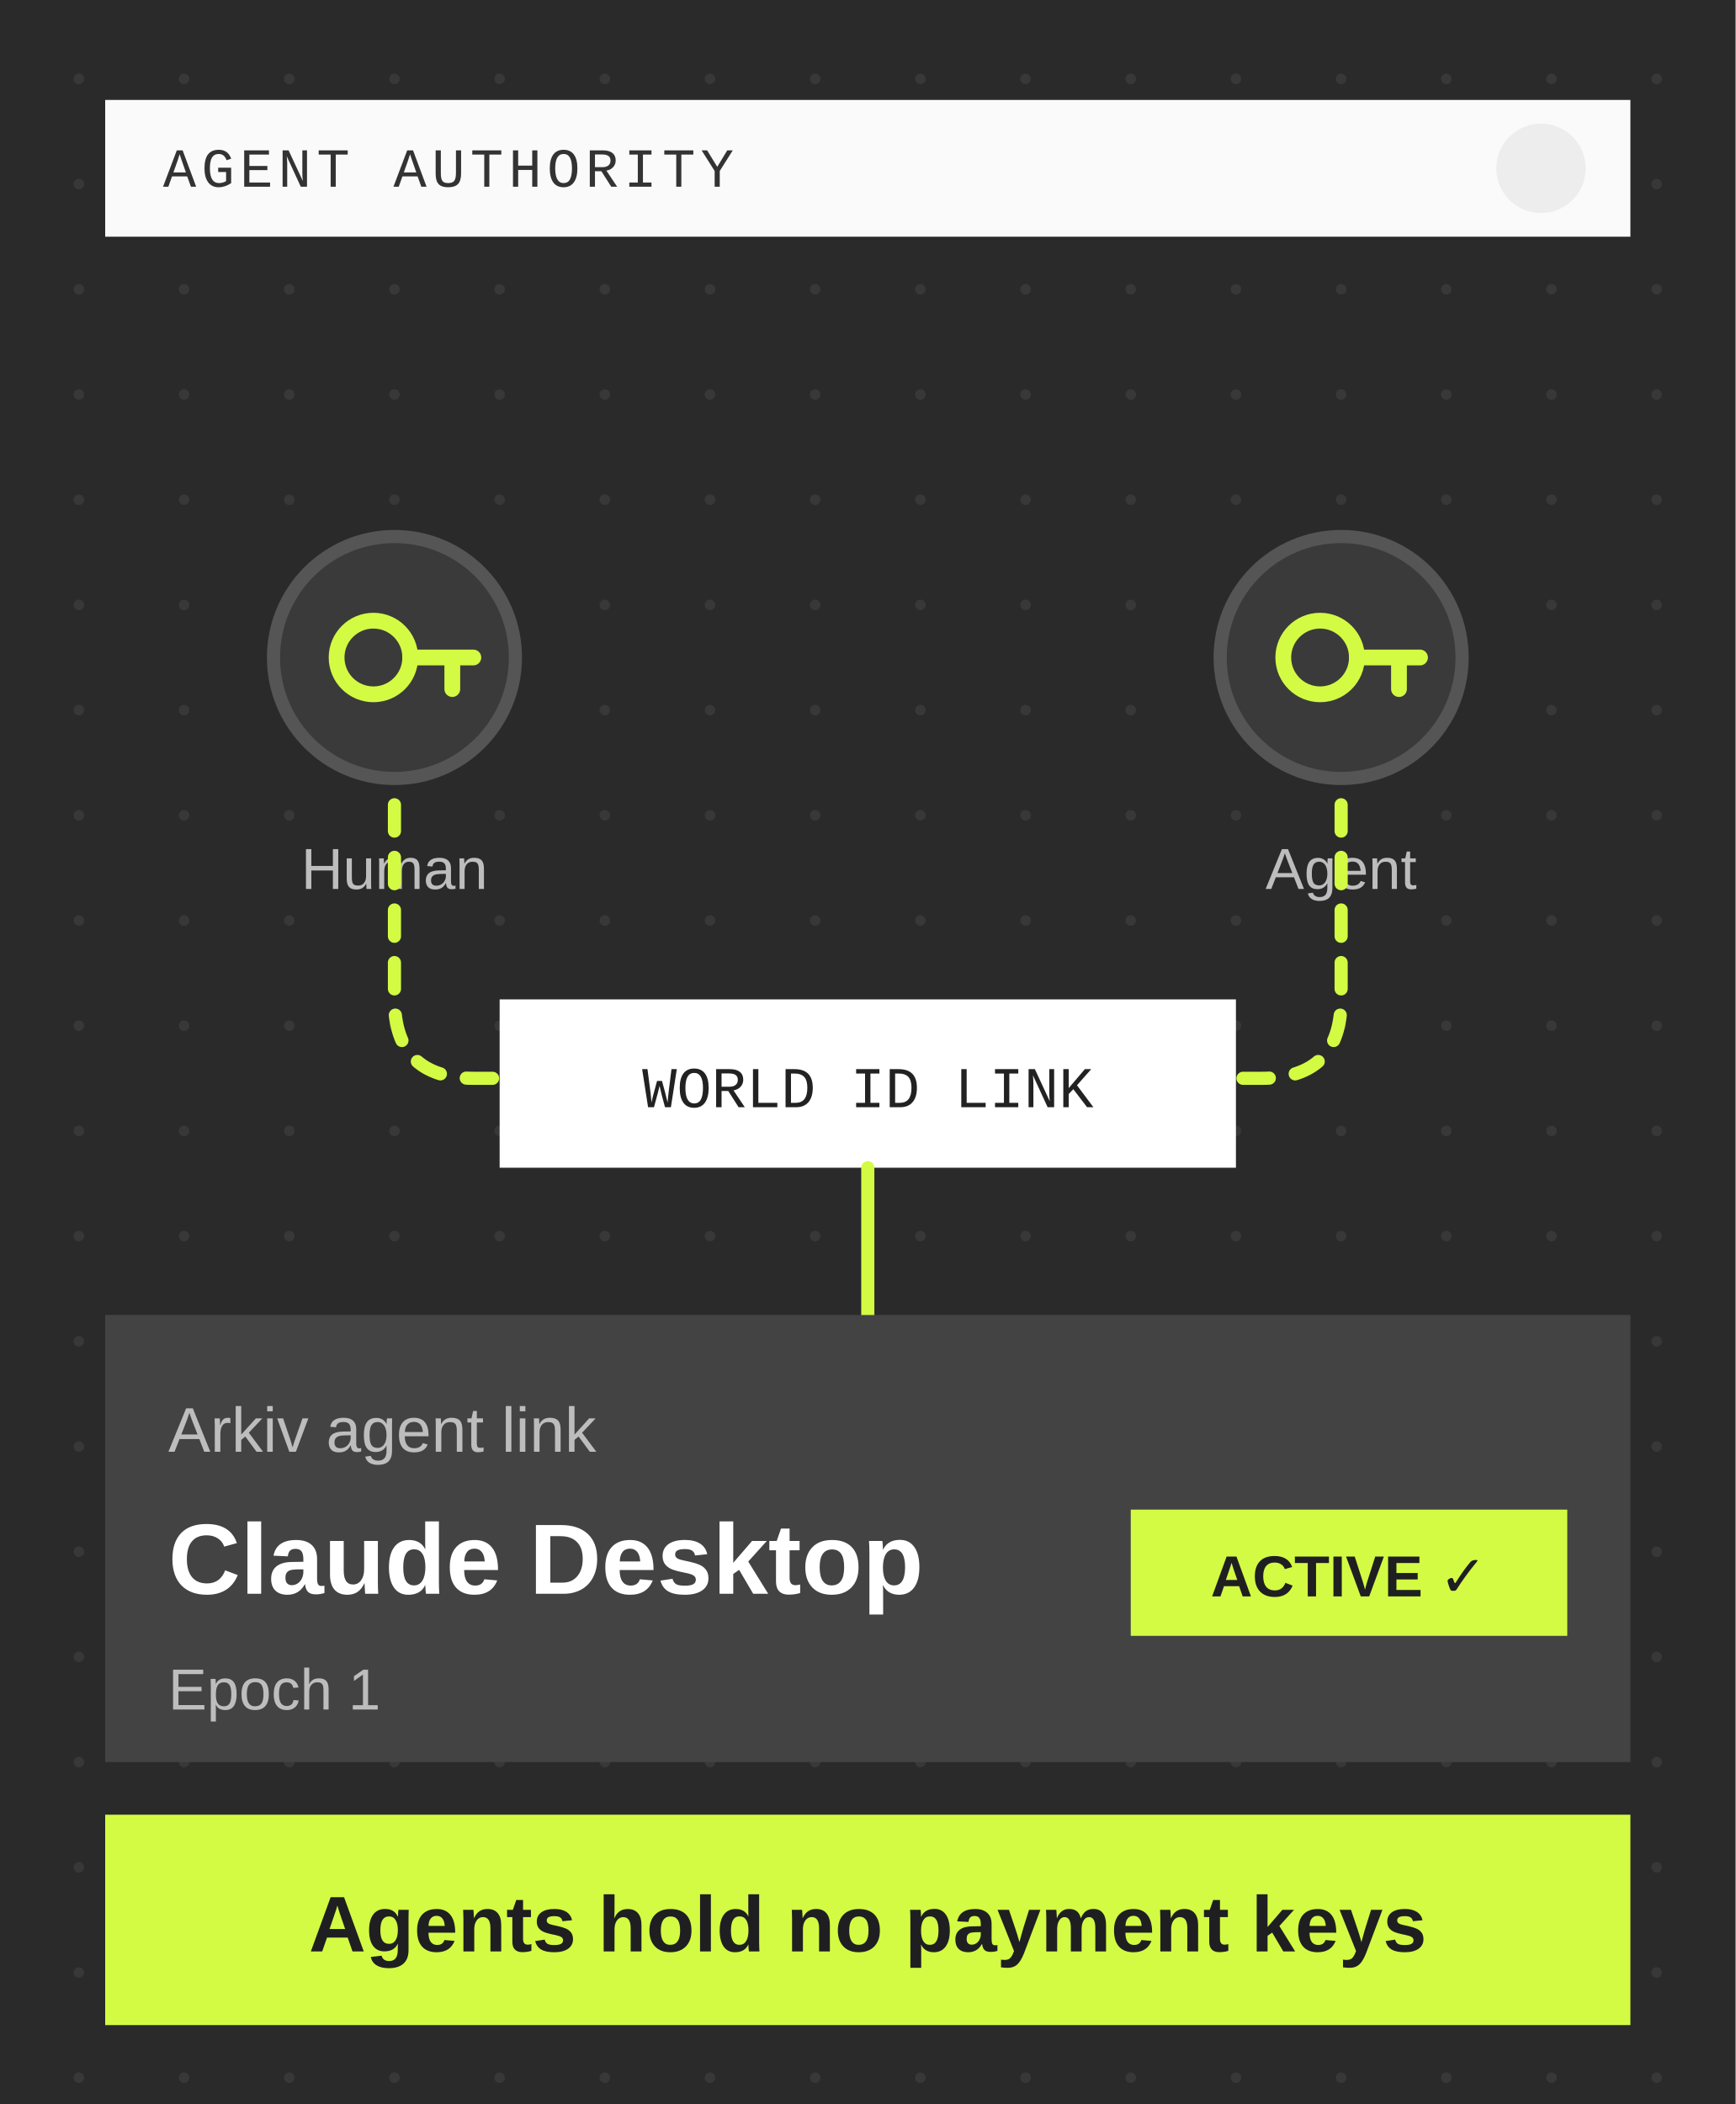
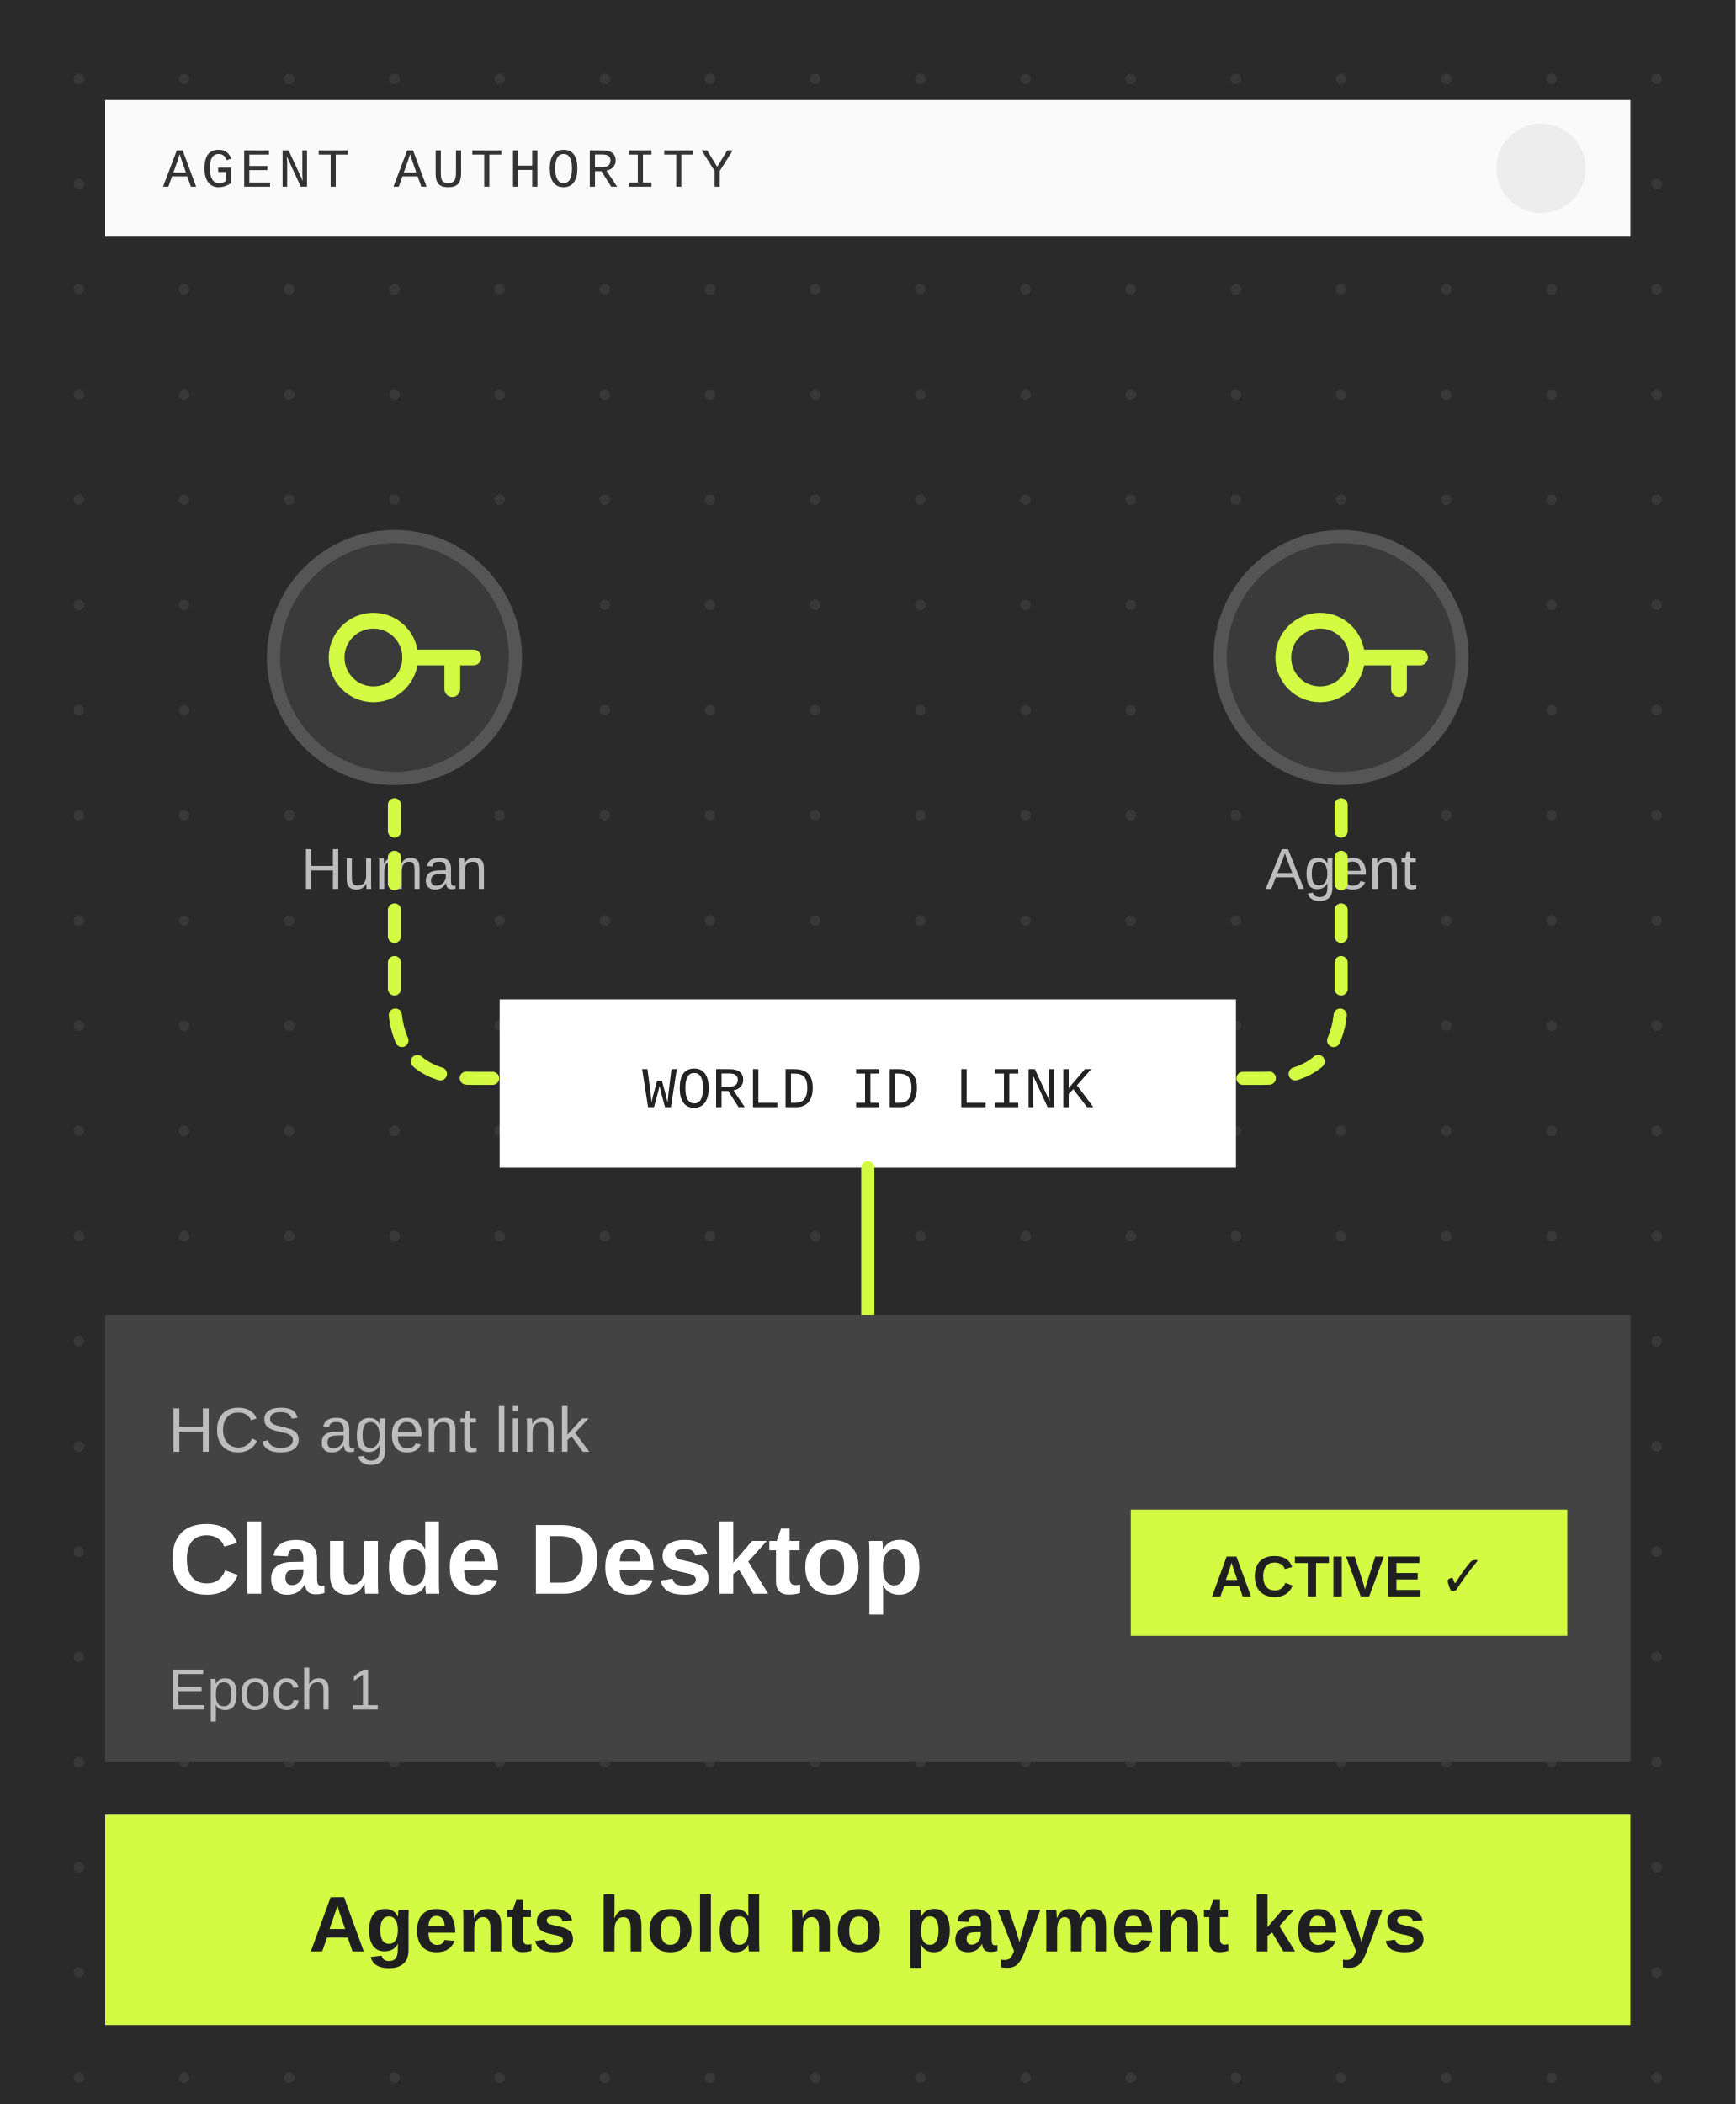
<svg xmlns="http://www.w3.org/2000/svg" width="660" height="800" viewBox="0 0 660 800" fill="none">
  <rect width="660" height="800" fill="#2A2A2A" />
  <circle cx="30" cy="30" r="2" fill="#fff" fill-opacity=".07" />
  <circle cx="30" cy="70" r="2" fill="#fff" fill-opacity=".07" />
  <circle cx="30" cy="110" r="2" fill="#fff" fill-opacity=".07" />
  <circle cx="30" cy="150" r="2" fill="#fff" fill-opacity=".07" />
  <circle cx="30" cy="190" r="2" fill="#fff" fill-opacity=".07" />
  <circle cx="30" cy="230" r="2" fill="#fff" fill-opacity=".07" />
  <circle cx="30" cy="270" r="2" fill="#fff" fill-opacity=".07" />
  <circle cx="30" cy="310" r="2" fill="#fff" fill-opacity=".07" />
  <circle cx="30" cy="350" r="2" fill="#fff" fill-opacity=".07" />
  <circle cx="30" cy="390" r="2" fill="#fff" fill-opacity=".07" />
  <circle cx="30" cy="430" r="2" fill="#fff" fill-opacity=".07" />
  <circle cx="30" cy="470" r="2" fill="#fff" fill-opacity=".07" />
  <circle cx="30" cy="510" r="2" fill="#fff" fill-opacity=".07" />
  <circle cx="30" cy="550" r="2" fill="#fff" fill-opacity=".07" />
  <circle cx="30" cy="590" r="2" fill="#fff" fill-opacity=".07" />
  <circle cx="30" cy="630" r="2" fill="#fff" fill-opacity=".07" />
  <circle cx="30" cy="670" r="2" fill="#fff" fill-opacity=".07" />
  <circle cx="30" cy="710" r="2" fill="#fff" fill-opacity=".07" />
  <circle cx="30" cy="750" r="2" fill="#fff" fill-opacity=".07" />
  <circle cx="30" cy="790" r="2" fill="#fff" fill-opacity=".07" />
  <circle cx="70" cy="30" r="2" fill="#fff" fill-opacity=".07" />
  <circle cx="70" cy="70" r="2" fill="#fff" fill-opacity=".07" />
  <circle cx="70" cy="110" r="2" fill="#fff" fill-opacity=".07" />
  <circle cx="70" cy="150" r="2" fill="#fff" fill-opacity=".07" />
  <circle cx="70" cy="190" r="2" fill="#fff" fill-opacity=".07" />
  <circle cx="70" cy="230" r="2" fill="#fff" fill-opacity=".07" />
  <circle cx="70" cy="270" r="2" fill="#fff" fill-opacity=".07" />
  <circle cx="70" cy="310" r="2" fill="#fff" fill-opacity=".07" />
  <circle cx="70" cy="350" r="2" fill="#fff" fill-opacity=".07" />
  <circle cx="70" cy="390" r="2" fill="#fff" fill-opacity=".07" />
  <circle cx="70" cy="430" r="2" fill="#fff" fill-opacity=".07" />
  <circle cx="70" cy="470" r="2" fill="#fff" fill-opacity=".07" />
  <circle cx="70" cy="510" r="2" fill="#fff" fill-opacity=".07" />
  <circle cx="70" cy="550" r="2" fill="#fff" fill-opacity=".07" />
  <circle cx="70" cy="590" r="2" fill="#fff" fill-opacity=".07" />
  <circle cx="70" cy="630" r="2" fill="#fff" fill-opacity=".07" />
  <circle cx="70" cy="670" r="2" fill="#fff" fill-opacity=".07" />
  <circle cx="70" cy="710" r="2" fill="#fff" fill-opacity=".07" />
  <circle cx="70" cy="750" r="2" fill="#fff" fill-opacity=".07" />
  <circle cx="70" cy="790" r="2" fill="#fff" fill-opacity=".07" />
  <circle cx="110" cy="30" r="2" fill="#fff" fill-opacity=".07" />
  <circle cx="110" cy="70" r="2" fill="#fff" fill-opacity=".07" />
  <circle cx="110" cy="110" r="2" fill="#fff" fill-opacity=".07" />
  <circle cx="110" cy="150" r="2" fill="#fff" fill-opacity=".07" />
  <circle cx="110" cy="190" r="2" fill="#fff" fill-opacity=".07" />
  <circle cx="110" cy="230" r="2" fill="#fff" fill-opacity=".07" />
  <circle cx="110" cy="270" r="2" fill="#fff" fill-opacity=".07" />
  <circle cx="110" cy="310" r="2" fill="#fff" fill-opacity=".07" />
  <circle cx="110" cy="350" r="2" fill="#fff" fill-opacity=".07" />
  <circle cx="110" cy="390" r="2" fill="#fff" fill-opacity=".07" />
  <circle cx="110" cy="430" r="2" fill="#fff" fill-opacity=".07" />
  <circle cx="110" cy="470" r="2" fill="#fff" fill-opacity=".07" />
  <circle cx="110" cy="510" r="2" fill="#fff" fill-opacity=".07" />
  <circle cx="110" cy="550" r="2" fill="#fff" fill-opacity=".07" />
  <circle cx="110" cy="590" r="2" fill="#fff" fill-opacity=".07" />
  <circle cx="110" cy="630" r="2" fill="#fff" fill-opacity=".07" />
  <circle cx="110" cy="670" r="2" fill="#fff" fill-opacity=".07" />
  <circle cx="110" cy="710" r="2" fill="#fff" fill-opacity=".07" />
  <circle cx="110" cy="750" r="2" fill="#fff" fill-opacity=".07" />
  <circle cx="110" cy="790" r="2" fill="#fff" fill-opacity=".07" />
  <circle cx="150" cy="30" r="2" fill="#fff" fill-opacity=".07" />
  <circle cx="150" cy="70" r="2" fill="#fff" fill-opacity=".07" />
  <circle cx="150" cy="110" r="2" fill="#fff" fill-opacity=".07" />
  <circle cx="150" cy="150" r="2" fill="#fff" fill-opacity=".07" />
  <circle cx="150" cy="190" r="2" fill="#fff" fill-opacity=".07" />
  <circle cx="150" cy="230" r="2" fill="#fff" fill-opacity=".07" />
  <circle cx="150" cy="270" r="2" fill="#fff" fill-opacity=".07" />
  <circle cx="150" cy="310" r="2" fill="#fff" fill-opacity=".07" />
  <circle cx="150" cy="350" r="2" fill="#fff" fill-opacity=".07" />
  <circle cx="150" cy="390" r="2" fill="#fff" fill-opacity=".07" />
  <circle cx="150" cy="430" r="2" fill="#fff" fill-opacity=".07" />
  <circle cx="150" cy="470" r="2" fill="#fff" fill-opacity=".07" />
  <circle cx="150" cy="510" r="2" fill="#fff" fill-opacity=".07" />
  <circle cx="150" cy="550" r="2" fill="#fff" fill-opacity=".07" />
  <circle cx="150" cy="590" r="2" fill="#fff" fill-opacity=".07" />
  <circle cx="150" cy="630" r="2" fill="#fff" fill-opacity=".07" />
  <circle cx="150" cy="670" r="2" fill="#fff" fill-opacity=".07" />
  <circle cx="150" cy="710" r="2" fill="#fff" fill-opacity=".07" />
  <circle cx="150" cy="750" r="2" fill="#fff" fill-opacity=".07" />
  <circle cx="150" cy="790" r="2" fill="#fff" fill-opacity=".07" />
  <circle cx="190" cy="30" r="2" fill="#fff" fill-opacity=".07" />
  <circle cx="190" cy="70" r="2" fill="#fff" fill-opacity=".07" />
  <circle cx="190" cy="110" r="2" fill="#fff" fill-opacity=".07" />
  <circle cx="190" cy="150" r="2" fill="#fff" fill-opacity=".07" />
  <circle cx="190" cy="190" r="2" fill="#fff" fill-opacity=".07" />
  <circle cx="190" cy="230" r="2" fill="#fff" fill-opacity=".07" />
  <circle cx="190" cy="270" r="2" fill="#fff" fill-opacity=".07" />
  <circle cx="190" cy="310" r="2" fill="#fff" fill-opacity=".07" />
  <circle cx="190" cy="350" r="2" fill="#fff" fill-opacity=".07" />
  <circle cx="190" cy="390" r="2" fill="#fff" fill-opacity=".07" />
  <circle cx="190" cy="430" r="2" fill="#fff" fill-opacity=".07" />
  <circle cx="190" cy="470" r="2" fill="#fff" fill-opacity=".07" />
  <circle cx="190" cy="510" r="2" fill="#fff" fill-opacity=".07" />
  <circle cx="190" cy="550" r="2" fill="#fff" fill-opacity=".07" />
  <circle cx="190" cy="590" r="2" fill="#fff" fill-opacity=".07" />
  <circle cx="190" cy="630" r="2" fill="#fff" fill-opacity=".07" />
  <circle cx="190" cy="670" r="2" fill="#fff" fill-opacity=".07" />
  <circle cx="190" cy="710" r="2" fill="#fff" fill-opacity=".07" />
  <circle cx="190" cy="750" r="2" fill="#fff" fill-opacity=".07" />
  <circle cx="190" cy="790" r="2" fill="#fff" fill-opacity=".07" />
  <circle cx="230" cy="30" r="2" fill="#fff" fill-opacity=".07" />
  <circle cx="230" cy="70" r="2" fill="#fff" fill-opacity=".07" />
  <circle cx="230" cy="110" r="2" fill="#fff" fill-opacity=".07" />
  <circle cx="230" cy="150" r="2" fill="#fff" fill-opacity=".07" />
  <circle cx="230" cy="190" r="2" fill="#fff" fill-opacity=".07" />
  <circle cx="230" cy="230" r="2" fill="#fff" fill-opacity=".07" />
  <circle cx="230" cy="270" r="2" fill="#fff" fill-opacity=".07" />
  <circle cx="230" cy="310" r="2" fill="#fff" fill-opacity=".07" />
  <circle cx="230" cy="350" r="2" fill="#fff" fill-opacity=".07" />
  <circle cx="230" cy="390" r="2" fill="#fff" fill-opacity=".07" />
  <circle cx="230" cy="430" r="2" fill="#fff" fill-opacity=".07" />
  <circle cx="230" cy="470" r="2" fill="#fff" fill-opacity=".07" />
  <circle cx="230" cy="510" r="2" fill="#fff" fill-opacity=".07" />
  <circle cx="230" cy="550" r="2" fill="#fff" fill-opacity=".07" />
  <circle cx="230" cy="590" r="2" fill="#fff" fill-opacity=".07" />
  <circle cx="230" cy="630" r="2" fill="#fff" fill-opacity=".07" />
  <circle cx="230" cy="670" r="2" fill="#fff" fill-opacity=".07" />
  <circle cx="230" cy="710" r="2" fill="#fff" fill-opacity=".07" />
  <circle cx="230" cy="750" r="2" fill="#fff" fill-opacity=".07" />
  <circle cx="230" cy="790" r="2" fill="#fff" fill-opacity=".07" />
  <circle cx="270" cy="30" r="2" fill="#fff" fill-opacity=".07" />
  <circle cx="270" cy="70" r="2" fill="#fff" fill-opacity=".07" />
  <circle cx="270" cy="110" r="2" fill="#fff" fill-opacity=".07" />
  <circle cx="270" cy="150" r="2" fill="#fff" fill-opacity=".07" />
  <circle cx="270" cy="190" r="2" fill="#fff" fill-opacity=".07" />
  <circle cx="270" cy="230" r="2" fill="#fff" fill-opacity=".07" />
  <circle cx="270" cy="270" r="2" fill="#fff" fill-opacity=".07" />
  <circle cx="270" cy="310" r="2" fill="#fff" fill-opacity=".07" />
  <circle cx="270" cy="350" r="2" fill="#fff" fill-opacity=".07" />
  <circle cx="270" cy="390" r="2" fill="#fff" fill-opacity=".07" />
  <circle cx="270" cy="430" r="2" fill="#fff" fill-opacity=".07" />
  <circle cx="270" cy="470" r="2" fill="#fff" fill-opacity=".07" />
  <circle cx="270" cy="510" r="2" fill="#fff" fill-opacity=".07" />
  <circle cx="270" cy="550" r="2" fill="#fff" fill-opacity=".07" />
  <circle cx="270" cy="590" r="2" fill="#fff" fill-opacity=".07" />
  <circle cx="270" cy="630" r="2" fill="#fff" fill-opacity=".07" />
  <circle cx="270" cy="670" r="2" fill="#fff" fill-opacity=".07" />
  <circle cx="270" cy="710" r="2" fill="#fff" fill-opacity=".07" />
  <circle cx="270" cy="750" r="2" fill="#fff" fill-opacity=".07" />
  <circle cx="270" cy="790" r="2" fill="#fff" fill-opacity=".07" />
  <circle cx="310" cy="30" r="2" fill="#fff" fill-opacity=".07" />
  <circle cx="310" cy="70" r="2" fill="#fff" fill-opacity=".07" />
  <circle cx="310" cy="110" r="2" fill="#fff" fill-opacity=".07" />
  <circle cx="310" cy="150" r="2" fill="#fff" fill-opacity=".07" />
  <circle cx="310" cy="190" r="2" fill="#fff" fill-opacity=".07" />
  <circle cx="310" cy="230" r="2" fill="#fff" fill-opacity=".07" />
  <circle cx="310" cy="270" r="2" fill="#fff" fill-opacity=".07" />
  <circle cx="310" cy="310" r="2" fill="#fff" fill-opacity=".07" />
  <circle cx="310" cy="350" r="2" fill="#fff" fill-opacity=".07" />
  <circle cx="310" cy="390" r="2" fill="#fff" fill-opacity=".07" />
  <circle cx="310" cy="430" r="2" fill="#fff" fill-opacity=".07" />
  <circle cx="310" cy="470" r="2" fill="#fff" fill-opacity=".07" />
  <circle cx="310" cy="510" r="2" fill="#fff" fill-opacity=".07" />
  <circle cx="310" cy="550" r="2" fill="#fff" fill-opacity=".07" />
  <circle cx="310" cy="590" r="2" fill="#fff" fill-opacity=".07" />
  <circle cx="310" cy="630" r="2" fill="#fff" fill-opacity=".07" />
  <circle cx="310" cy="670" r="2" fill="#fff" fill-opacity=".07" />
  <circle cx="310" cy="710" r="2" fill="#fff" fill-opacity=".07" />
  <circle cx="310" cy="750" r="2" fill="#fff" fill-opacity=".07" />
  <circle cx="310" cy="790" r="2" fill="#fff" fill-opacity=".07" />
  <circle cx="350" cy="30" r="2" fill="#fff" fill-opacity=".07" />
  <circle cx="350" cy="70" r="2" fill="#fff" fill-opacity=".07" />
  <circle cx="350" cy="110" r="2" fill="#fff" fill-opacity=".07" />
  <circle cx="350" cy="150" r="2" fill="#fff" fill-opacity=".07" />
  <circle cx="350" cy="190" r="2" fill="#fff" fill-opacity=".07" />
  <circle cx="350" cy="230" r="2" fill="#fff" fill-opacity=".07" />
  <circle cx="350" cy="270" r="2" fill="#fff" fill-opacity=".07" />
  <circle cx="350" cy="310" r="2" fill="#fff" fill-opacity=".07" />
  <circle cx="350" cy="350" r="2" fill="#fff" fill-opacity=".07" />
  <circle cx="350" cy="390" r="2" fill="#fff" fill-opacity=".07" />
  <circle cx="350" cy="430" r="2" fill="#fff" fill-opacity=".07" />
  <circle cx="350" cy="470" r="2" fill="#fff" fill-opacity=".07" />
  <circle cx="350" cy="510" r="2" fill="#fff" fill-opacity=".07" />
  <circle cx="350" cy="550" r="2" fill="#fff" fill-opacity=".07" />
  <circle cx="350" cy="590" r="2" fill="#fff" fill-opacity=".07" />
  <circle cx="350" cy="630" r="2" fill="#fff" fill-opacity=".07" />
  <circle cx="350" cy="670" r="2" fill="#fff" fill-opacity=".07" />
  <circle cx="350" cy="710" r="2" fill="#fff" fill-opacity=".07" />
  <circle cx="350" cy="750" r="2" fill="#fff" fill-opacity=".07" />
  <circle cx="350" cy="790" r="2" fill="#fff" fill-opacity=".07" />
  <circle cx="390" cy="30" r="2" fill="#fff" fill-opacity=".07" />
  <circle cx="390" cy="70" r="2" fill="#fff" fill-opacity=".07" />
  <circle cx="390" cy="110" r="2" fill="#fff" fill-opacity=".07" />
  <circle cx="390" cy="150" r="2" fill="#fff" fill-opacity=".07" />
  <circle cx="390" cy="190" r="2" fill="#fff" fill-opacity=".07" />
  <circle cx="390" cy="230" r="2" fill="#fff" fill-opacity=".07" />
  <circle cx="390" cy="270" r="2" fill="#fff" fill-opacity=".07" />
  <circle cx="390" cy="310" r="2" fill="#fff" fill-opacity=".07" />
  <circle cx="390" cy="350" r="2" fill="#fff" fill-opacity=".07" />
  <circle cx="390" cy="390" r="2" fill="#fff" fill-opacity=".07" />
  <circle cx="390" cy="430" r="2" fill="#fff" fill-opacity=".07" />
  <circle cx="390" cy="470" r="2" fill="#fff" fill-opacity=".07" />
  <circle cx="390" cy="510" r="2" fill="#fff" fill-opacity=".07" />
  <circle cx="390" cy="550" r="2" fill="#fff" fill-opacity=".07" />
  <circle cx="390" cy="590" r="2" fill="#fff" fill-opacity=".07" />
  <circle cx="390" cy="630" r="2" fill="#fff" fill-opacity=".07" />
  <circle cx="390" cy="670" r="2" fill="#fff" fill-opacity=".07" />
  <circle cx="390" cy="710" r="2" fill="#fff" fill-opacity=".07" />
  <circle cx="390" cy="750" r="2" fill="#fff" fill-opacity=".07" />
  <circle cx="390" cy="790" r="2" fill="#fff" fill-opacity=".07" />
  <circle cx="430" cy="30" r="2" fill="#fff" fill-opacity=".07" />
  <circle cx="430" cy="70" r="2" fill="#fff" fill-opacity=".07" />
  <circle cx="430" cy="110" r="2" fill="#fff" fill-opacity=".07" />
  <circle cx="430" cy="150" r="2" fill="#fff" fill-opacity=".07" />
  <circle cx="430" cy="190" r="2" fill="#fff" fill-opacity=".07" />
  <circle cx="430" cy="230" r="2" fill="#fff" fill-opacity=".07" />
  <circle cx="430" cy="270" r="2" fill="#fff" fill-opacity=".07" />
  <circle cx="430" cy="310" r="2" fill="#fff" fill-opacity=".07" />
  <circle cx="430" cy="350" r="2" fill="#fff" fill-opacity=".07" />
  <circle cx="430" cy="390" r="2" fill="#fff" fill-opacity=".07" />
  <circle cx="430" cy="430" r="2" fill="#fff" fill-opacity=".07" />
  <circle cx="430" cy="470" r="2" fill="#fff" fill-opacity=".07" />
  <circle cx="430" cy="510" r="2" fill="#fff" fill-opacity=".07" />
  <circle cx="430" cy="550" r="2" fill="#fff" fill-opacity=".07" />
  <circle cx="430" cy="590" r="2" fill="#fff" fill-opacity=".07" />
  <circle cx="430" cy="630" r="2" fill="#fff" fill-opacity=".07" />
  <circle cx="430" cy="670" r="2" fill="#fff" fill-opacity=".07" />
  <circle cx="430" cy="710" r="2" fill="#fff" fill-opacity=".07" />
  <circle cx="430" cy="750" r="2" fill="#fff" fill-opacity=".07" />
  <circle cx="430" cy="790" r="2" fill="#fff" fill-opacity=".07" />
  <circle cx="470" cy="30" r="2" fill="#fff" fill-opacity=".07" />
  <circle cx="470" cy="70" r="2" fill="#fff" fill-opacity=".07" />
  <circle cx="470" cy="110" r="2" fill="#fff" fill-opacity=".07" />
  <circle cx="470" cy="150" r="2" fill="#fff" fill-opacity=".07" />
  <circle cx="470" cy="190" r="2" fill="#fff" fill-opacity=".07" />
  <circle cx="470" cy="230" r="2" fill="#fff" fill-opacity=".07" />
  <circle cx="470" cy="270" r="2" fill="#fff" fill-opacity=".07" />
  <circle cx="470" cy="310" r="2" fill="#fff" fill-opacity=".07" />
  <circle cx="470" cy="350" r="2" fill="#fff" fill-opacity=".07" />
  <circle cx="470" cy="390" r="2" fill="#fff" fill-opacity=".07" />
  <circle cx="470" cy="430" r="2" fill="#fff" fill-opacity=".07" />
  <circle cx="470" cy="470" r="2" fill="#fff" fill-opacity=".07" />
  <circle cx="470" cy="510" r="2" fill="#fff" fill-opacity=".07" />
  <circle cx="470" cy="550" r="2" fill="#fff" fill-opacity=".07" />
  <circle cx="470" cy="590" r="2" fill="#fff" fill-opacity=".07" />
  <circle cx="470" cy="630" r="2" fill="#fff" fill-opacity=".07" />
  <circle cx="470" cy="670" r="2" fill="#fff" fill-opacity=".07" />
  <circle cx="470" cy="710" r="2" fill="#fff" fill-opacity=".07" />
  <circle cx="470" cy="750" r="2" fill="#fff" fill-opacity=".07" />
  <circle cx="470" cy="790" r="2" fill="#fff" fill-opacity=".07" />
  <circle cx="510" cy="30" r="2" fill="#fff" fill-opacity=".07" />
  <circle cx="510" cy="70" r="2" fill="#fff" fill-opacity=".07" />
  <circle cx="510" cy="110" r="2" fill="#fff" fill-opacity=".07" />
  <circle cx="510" cy="150" r="2" fill="#fff" fill-opacity=".07" />
  <circle cx="510" cy="190" r="2" fill="#fff" fill-opacity=".07" />
  <circle cx="510" cy="230" r="2" fill="#fff" fill-opacity=".07" />
  <circle cx="510" cy="270" r="2" fill="#fff" fill-opacity=".07" />
  <circle cx="510" cy="310" r="2" fill="#fff" fill-opacity=".07" />
  <circle cx="510" cy="350" r="2" fill="#fff" fill-opacity=".07" />
  <circle cx="510" cy="390" r="2" fill="#fff" fill-opacity=".07" />
  <circle cx="510" cy="430" r="2" fill="#fff" fill-opacity=".07" />
  <circle cx="510" cy="470" r="2" fill="#fff" fill-opacity=".07" />
  <circle cx="510" cy="510" r="2" fill="#fff" fill-opacity=".07" />
  <circle cx="510" cy="550" r="2" fill="#fff" fill-opacity=".07" />
  <circle cx="510" cy="590" r="2" fill="#fff" fill-opacity=".07" />
  <circle cx="510" cy="630" r="2" fill="#fff" fill-opacity=".07" />
  <circle cx="510" cy="670" r="2" fill="#fff" fill-opacity=".07" />
  <circle cx="510" cy="710" r="2" fill="#fff" fill-opacity=".07" />
  <circle cx="510" cy="750" r="2" fill="#fff" fill-opacity=".07" />
  <circle cx="510" cy="790" r="2" fill="#fff" fill-opacity=".07" />
  <circle cx="550" cy="30" r="2" fill="#fff" fill-opacity=".07" />
  <circle cx="550" cy="70" r="2" fill="#fff" fill-opacity=".07" />
  <circle cx="550" cy="110" r="2" fill="#fff" fill-opacity=".07" />
  <circle cx="550" cy="150" r="2" fill="#fff" fill-opacity=".07" />
  <circle cx="550" cy="190" r="2" fill="#fff" fill-opacity=".07" />
  <circle cx="550" cy="230" r="2" fill="#fff" fill-opacity=".07" />
  <circle cx="550" cy="270" r="2" fill="#fff" fill-opacity=".07" />
  <circle cx="550" cy="310" r="2" fill="#fff" fill-opacity=".07" />
  <circle cx="550" cy="350" r="2" fill="#fff" fill-opacity=".07" />
  <circle cx="550" cy="390" r="2" fill="#fff" fill-opacity=".07" />
  <circle cx="550" cy="430" r="2" fill="#fff" fill-opacity=".07" />
  <circle cx="550" cy="470" r="2" fill="#fff" fill-opacity=".07" />
  <circle cx="550" cy="510" r="2" fill="#fff" fill-opacity=".07" />
  <circle cx="550" cy="550" r="2" fill="#fff" fill-opacity=".07" />
  <circle cx="550" cy="590" r="2" fill="#fff" fill-opacity=".07" />
  <circle cx="550" cy="630" r="2" fill="#fff" fill-opacity=".07" />
  <circle cx="550" cy="670" r="2" fill="#fff" fill-opacity=".07" />
  <circle cx="550" cy="710" r="2" fill="#fff" fill-opacity=".07" />
  <circle cx="550" cy="750" r="2" fill="#fff" fill-opacity=".07" />
  <circle cx="550" cy="790" r="2" fill="#fff" fill-opacity=".07" />
  <circle cx="590" cy="30" r="2" fill="#fff" fill-opacity=".07" />
  <circle cx="590" cy="70" r="2" fill="#fff" fill-opacity=".07" />
  <circle cx="590" cy="110" r="2" fill="#fff" fill-opacity=".07" />
  <circle cx="590" cy="150" r="2" fill="#fff" fill-opacity=".07" />
  <circle cx="590" cy="190" r="2" fill="#fff" fill-opacity=".07" />
  <circle cx="590" cy="230" r="2" fill="#fff" fill-opacity=".07" />
  <circle cx="590" cy="270" r="2" fill="#fff" fill-opacity=".07" />
  <circle cx="590" cy="310" r="2" fill="#fff" fill-opacity=".07" />
  <circle cx="590" cy="350" r="2" fill="#fff" fill-opacity=".07" />
  <circle cx="590" cy="390" r="2" fill="#fff" fill-opacity=".07" />
  <circle cx="590" cy="430" r="2" fill="#fff" fill-opacity=".07" />
  <circle cx="590" cy="470" r="2" fill="#fff" fill-opacity=".07" />
  <circle cx="590" cy="510" r="2" fill="#fff" fill-opacity=".07" />
  <circle cx="590" cy="550" r="2" fill="#fff" fill-opacity=".07" />
  <circle cx="590" cy="590" r="2" fill="#fff" fill-opacity=".07" />
  <circle cx="590" cy="630" r="2" fill="#fff" fill-opacity=".07" />
  <circle cx="590" cy="670" r="2" fill="#fff" fill-opacity=".07" />
  <circle cx="590" cy="710" r="2" fill="#fff" fill-opacity=".07" />
  <circle cx="590" cy="750" r="2" fill="#fff" fill-opacity=".07" />
  <circle cx="590" cy="790" r="2" fill="#fff" fill-opacity=".07" />
  <circle cx="630" cy="30" r="2" fill="#fff" fill-opacity=".07" />
  <circle cx="630" cy="70" r="2" fill="#fff" fill-opacity=".07" />
  <circle cx="630" cy="110" r="2" fill="#fff" fill-opacity=".07" />
  <circle cx="630" cy="150" r="2" fill="#fff" fill-opacity=".07" />
  <circle cx="630" cy="190" r="2" fill="#fff" fill-opacity=".07" />
  <circle cx="630" cy="230" r="2" fill="#fff" fill-opacity=".07" />
  <circle cx="630" cy="270" r="2" fill="#fff" fill-opacity=".07" />
  <circle cx="630" cy="310" r="2" fill="#fff" fill-opacity=".07" />
  <circle cx="630" cy="350" r="2" fill="#fff" fill-opacity=".07" />
  <circle cx="630" cy="390" r="2" fill="#fff" fill-opacity=".07" />
  <circle cx="630" cy="430" r="2" fill="#fff" fill-opacity=".07" />
  <circle cx="630" cy="470" r="2" fill="#fff" fill-opacity=".07" />
  <circle cx="630" cy="510" r="2" fill="#fff" fill-opacity=".07" />
  <circle cx="630" cy="550" r="2" fill="#fff" fill-opacity=".07" />
  <circle cx="630" cy="590" r="2" fill="#fff" fill-opacity=".07" />
  <circle cx="630" cy="630" r="2" fill="#fff" fill-opacity=".07" />
  <circle cx="630" cy="670" r="2" fill="#fff" fill-opacity=".07" />
  <circle cx="630" cy="710" r="2" fill="#fff" fill-opacity=".07" />
  <circle cx="630" cy="750" r="2" fill="#fff" fill-opacity=".07" />
  <circle cx="630" cy="790" r="2" fill="#fff" fill-opacity=".07" />
  <rect x="40" y="38" width="580" height="52" fill="#FAFAFA" />
  <text x="62" y="71" font-family="Courier New, monospace" font-size="21" letter-spacing="2" fill="#333">AGENT AUTHORITY</text>
  <circle cx="586" cy="64" r="17" fill="#EDEDED" />
  <circle cx="150" cy="250" r="46" fill="#3A3A3A" stroke="#555" stroke-width="5" />
  <circle cx="142" cy="250" r="14" fill="none" stroke="#D3FB43" stroke-width="6" />
  <path d="M156 250 H180 M172 250 V262" stroke="#D3FB43" stroke-width="6" stroke-linecap="round" />
  <text x="150" y="338" text-anchor="middle" font-family="Arial, Helvetica, sans-serif" font-size="22" fill="#BDBDBD">Human</text>
  <circle cx="510" cy="250" r="46" fill="#3A3A3A" stroke="#555" stroke-width="5" />
  <circle cx="502" cy="250" r="14" fill="none" stroke="#D3FB43" stroke-width="6" />
  <path d="M516 250 H540 M532 250 V262" stroke="#D3FB43" stroke-width="6" stroke-linecap="round" />
  <text x="510" y="338" text-anchor="middle" font-family="Arial, Helvetica, sans-serif" font-size="22" fill="#BDBDBD">Agent</text>
  <path d="M150 306 V380 Q150 410 180 410 H300" stroke="#D3FB43" stroke-width="5" stroke-dasharray="10 10" stroke-linecap="round" />
  <path d="M510 306 V380 Q510 410 480 410 H360" stroke="#D3FB43" stroke-width="5" stroke-dasharray="10 10" stroke-linecap="round" />
  <rect x="190" y="380" width="280" height="64" fill="#fff" />
  <text x="330" y="421" text-anchor="middle" font-family="Courier New, monospace" font-size="22" fill="#222">WORLD ID LINK</text>
  <path d="M330 444 V500" stroke="#D3FB43" stroke-width="5" stroke-linecap="round" />
  <rect x="40" y="500" width="580" height="170" fill="#434343" />
-   <text x="64" y="552" font-family="Arial, Helvetica, sans-serif" font-size="24" fill="#BDBDBD">Arkiv agent link</text>
+   <text x="64" y="552" font-family="Arial, Helvetica, sans-serif" font-size="24" fill="#BDBDBD">HCS agent link</text>
  <text x="64" y="606" font-family="Arial, Helvetica, sans-serif" font-weight="600" font-size="38" fill="#fff">Claude Desktop</text>
  <rect x="430" y="574" width="166" height="48" fill="#D3FB43" />
  <text x="513" y="607" text-anchor="middle" font-family="Arial, Helvetica, sans-serif" font-weight="700" font-size="22" fill="#1F1F21">ACTIVE  ✓</text>
  <text x="64" y="650" font-family="Arial, Helvetica, sans-serif" font-size="22" fill="#BDBDBD">Epoch 1</text>
  <rect x="40" y="690" width="580" height="80" fill="#D3FB43" />
  <text x="330" y="742" text-anchor="middle" font-family="Arial, Helvetica, sans-serif" font-weight="600" font-size="30" fill="#1F1F21">Agents hold no payment keys</text>
</svg>
